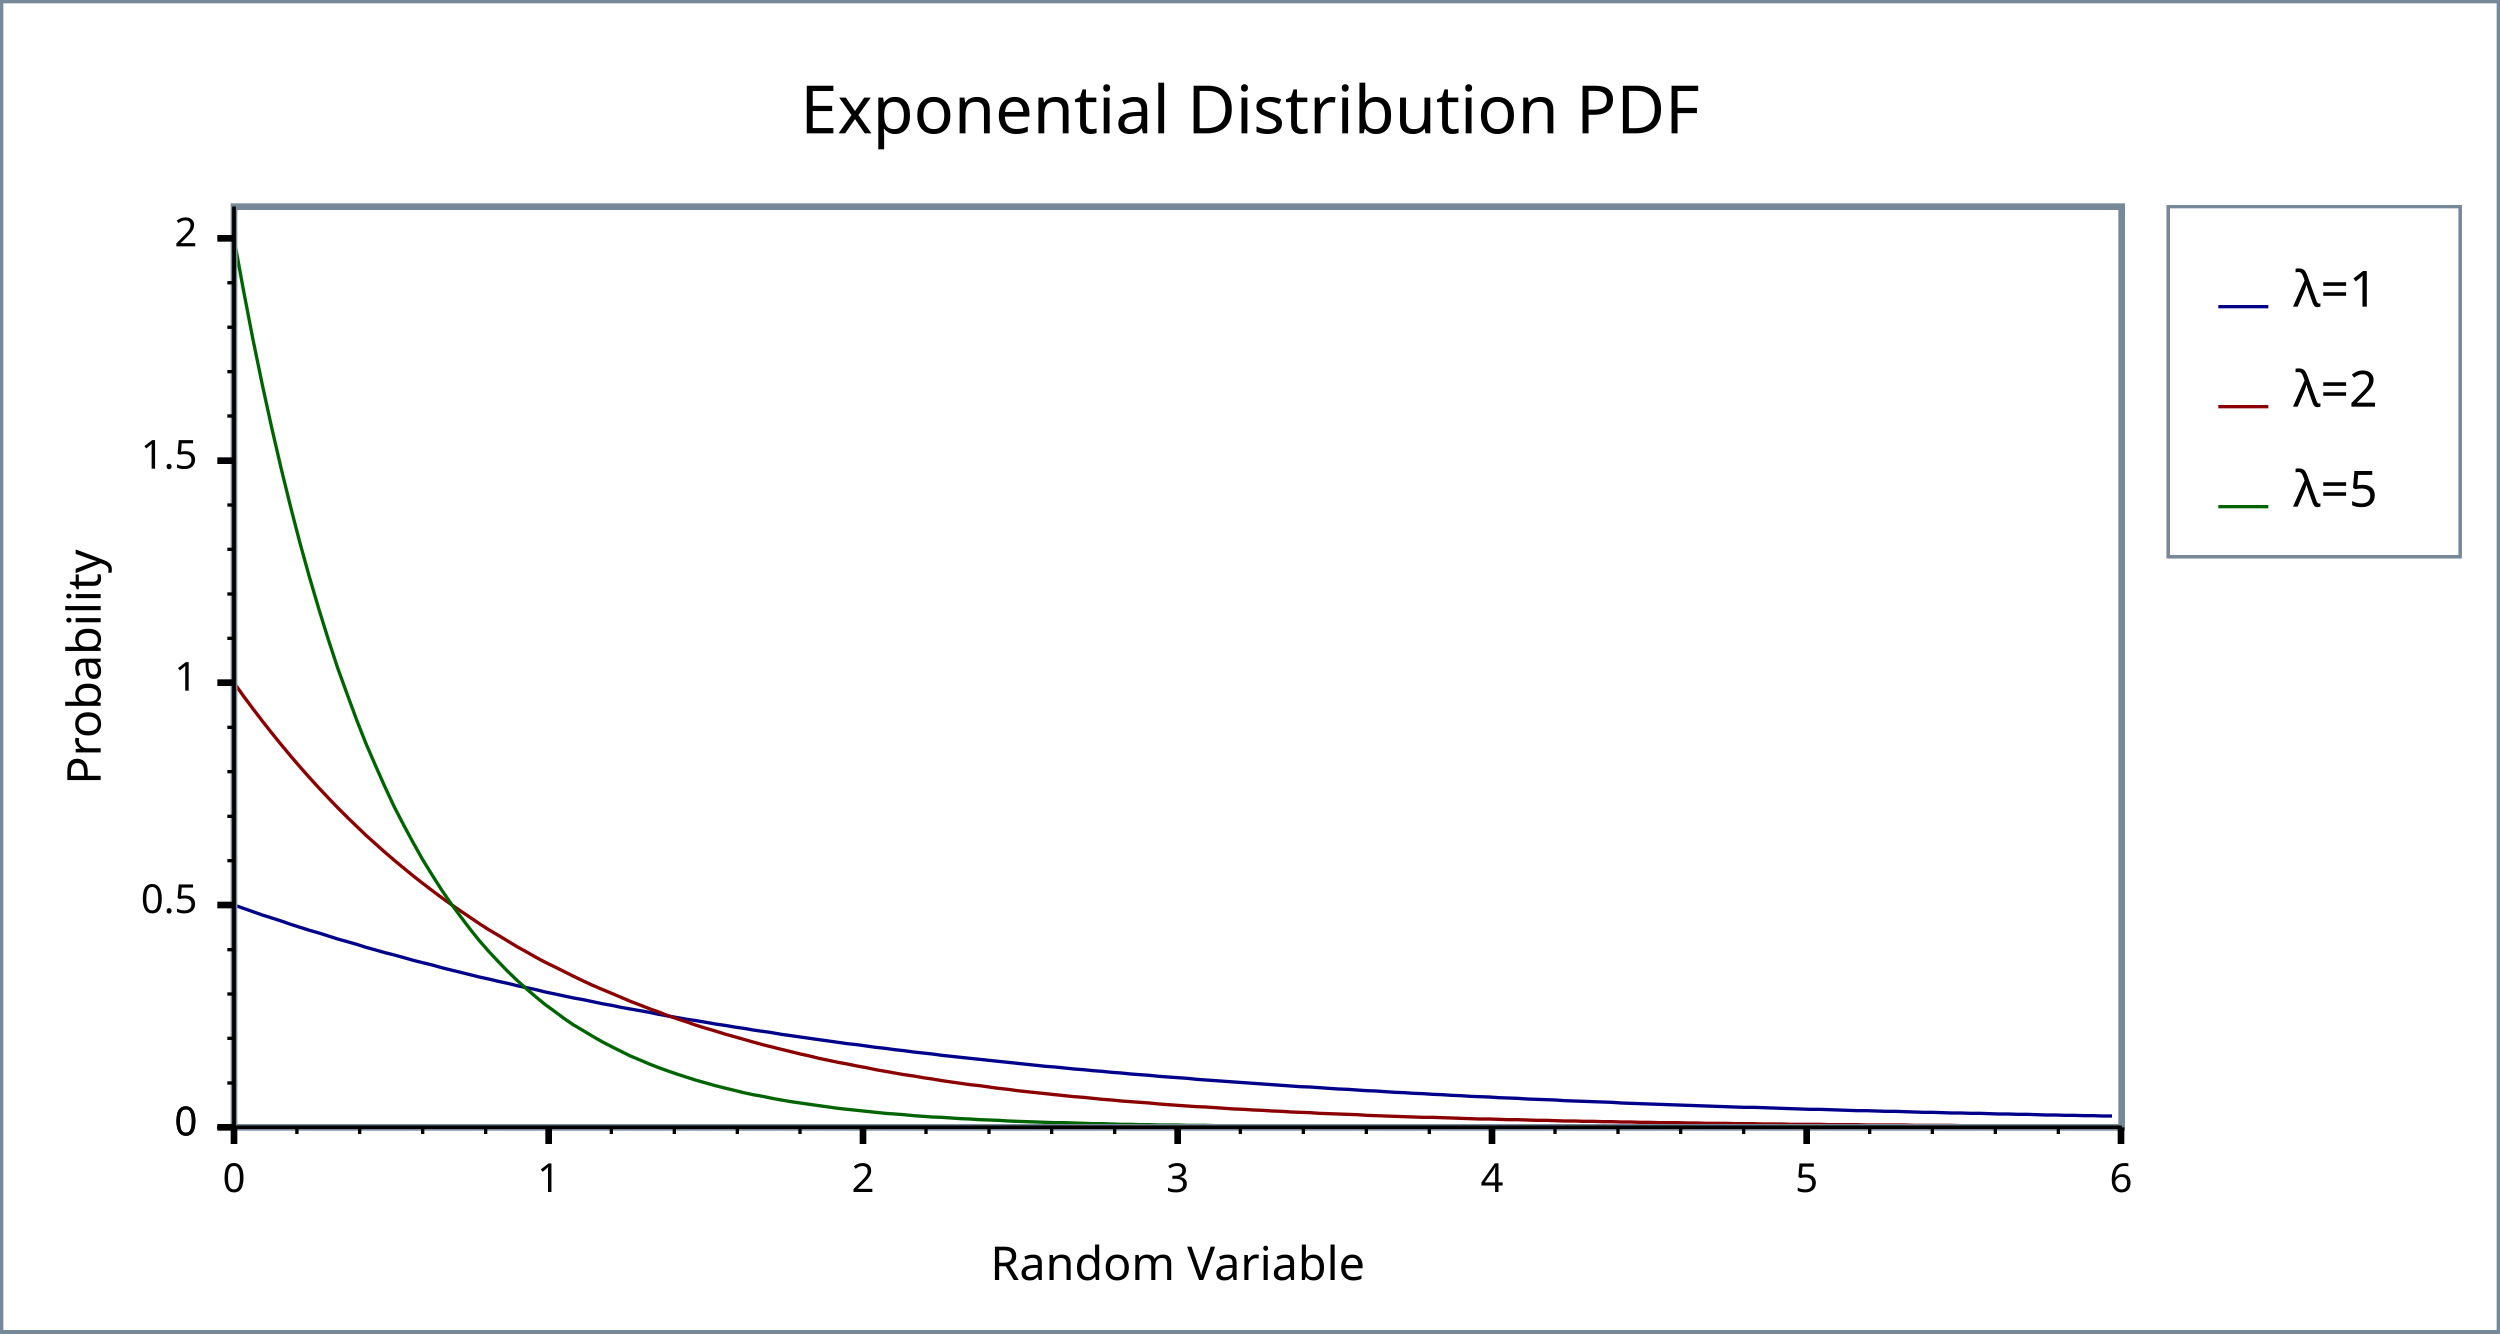
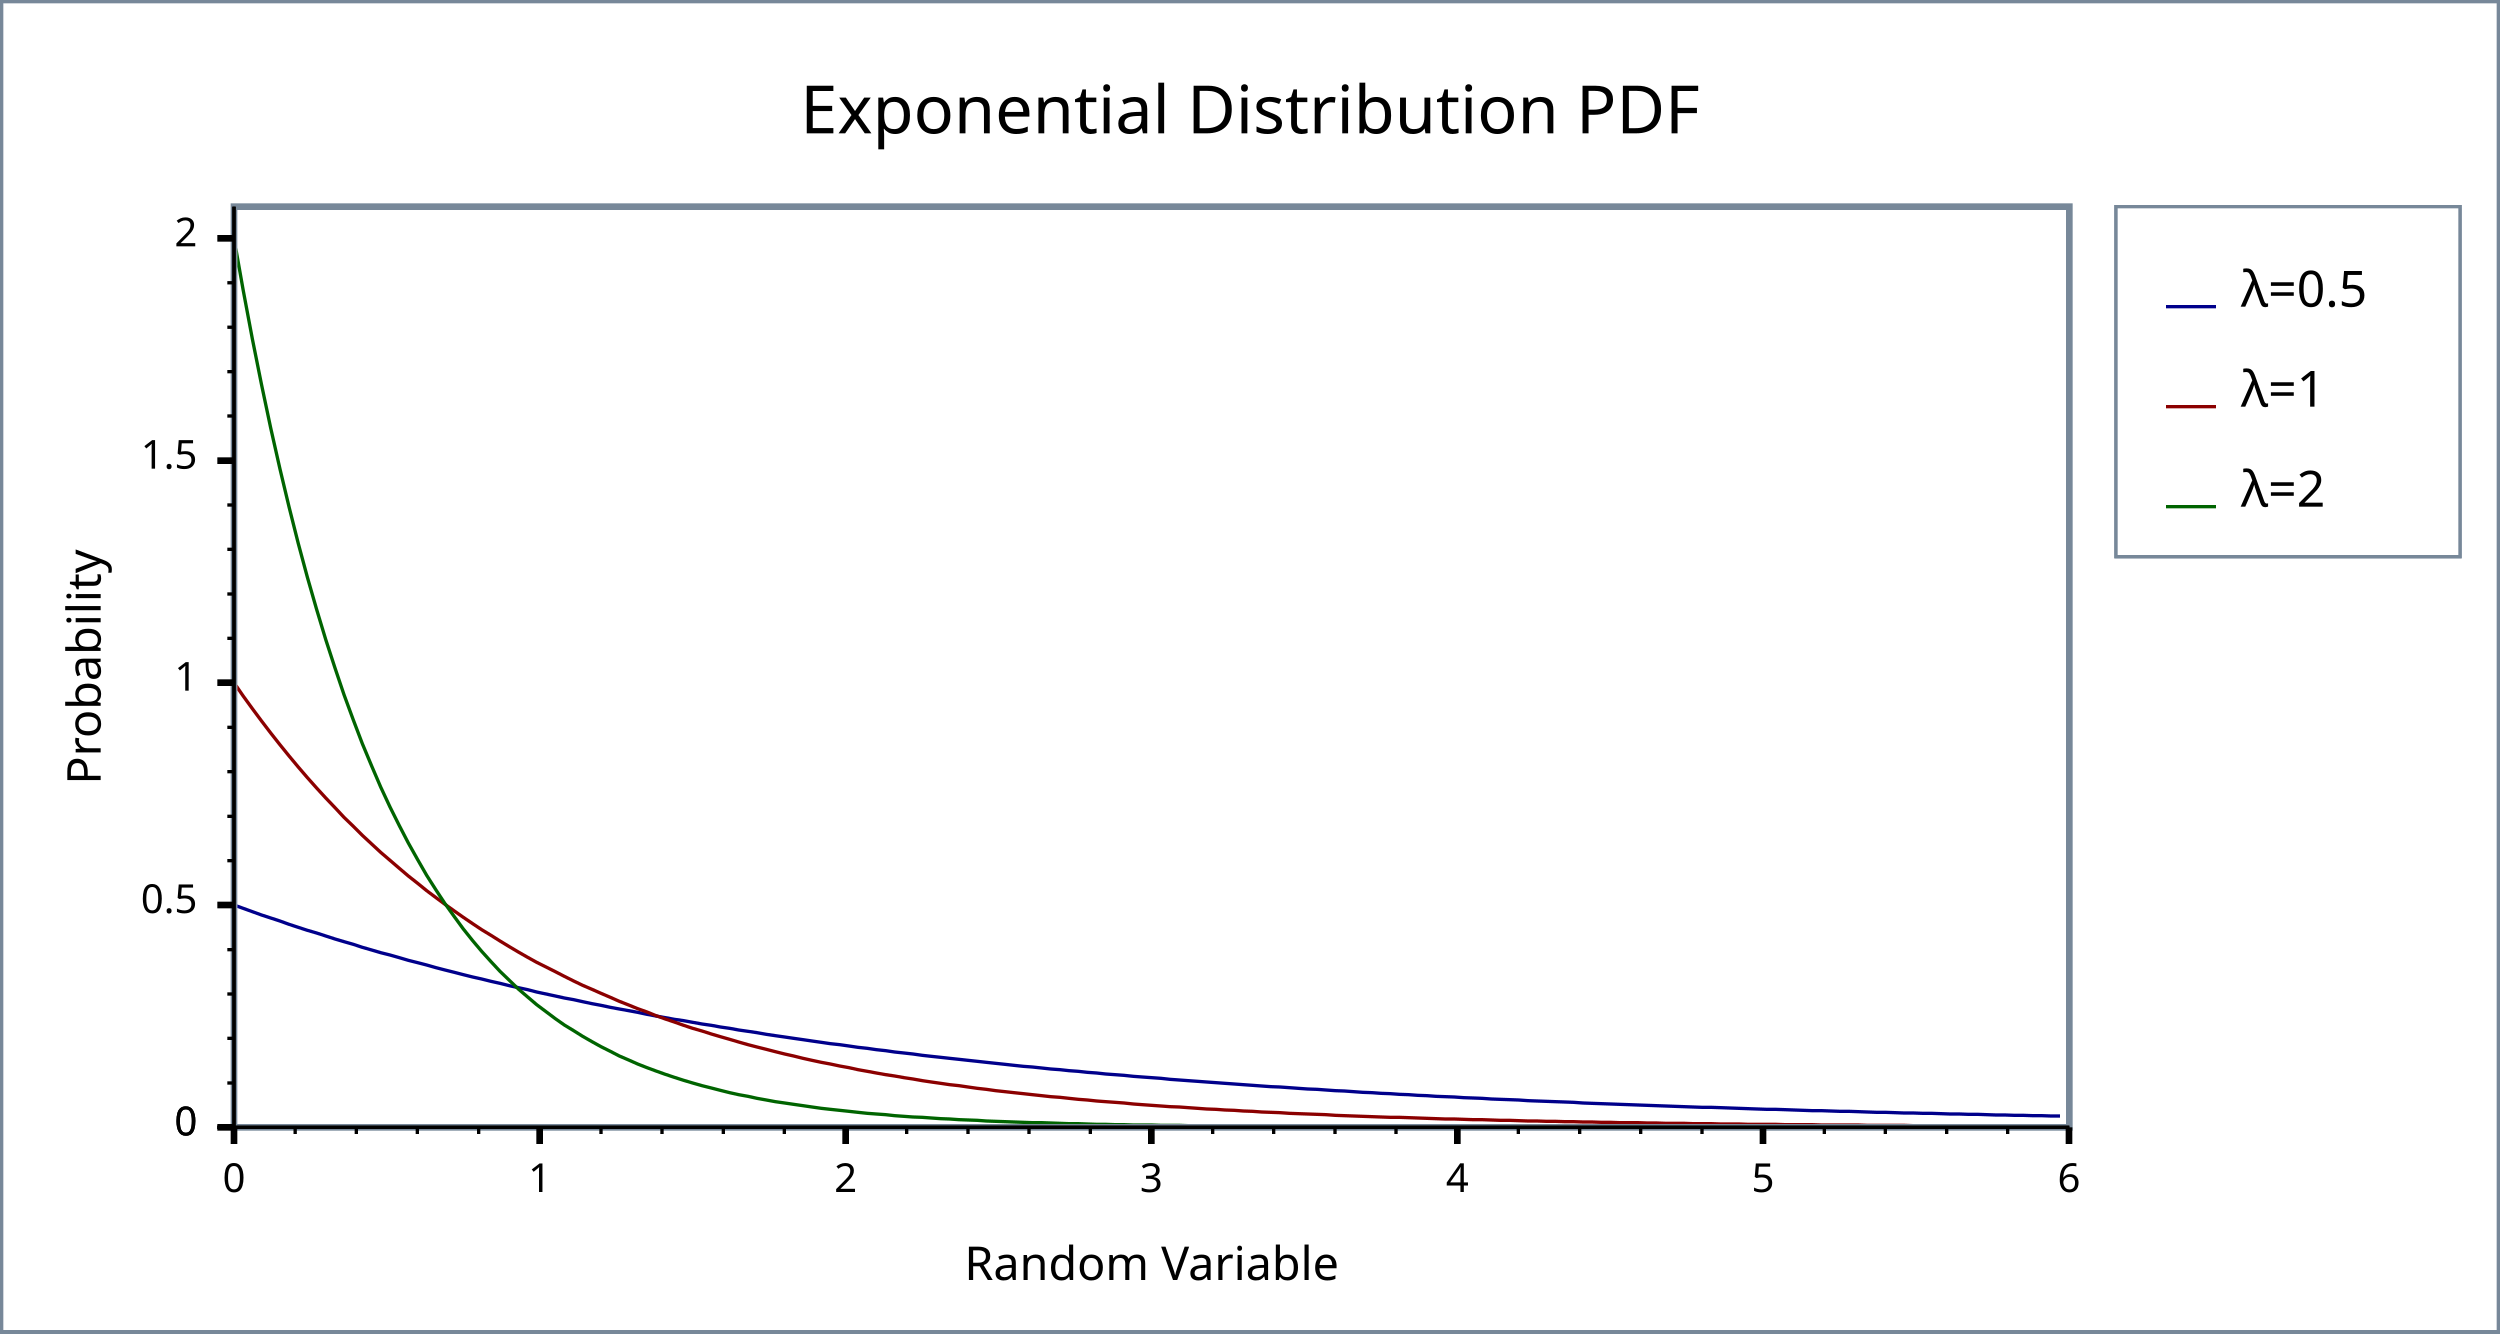
<svg xmlns="http://www.w3.org/2000/svg" width="750" height="400" version="1.1">
  <clipPath id="plot_window">
-     <rect x="71.2" y="63" width="564.3" height="274.2" />
+     <rect x="71.2" y="63" width="548.6" height="274.2" />
  </clipPath>
  <g id="imageBackground" stroke="rgb(119,136,153)" fill="rgb(255,255,255)" stroke-width="2">
    <rect x="0" y="0" width="750" height="400" />
  </g>
  <g id="plotBackground" stroke="rgb(119,136,153)" fill="rgb(255,255,255)" stroke-width="2">
-     <rect x="70.2" y="62" width="566.3" height="276.2" />
+     <rect x="70.2" y="62" width="550.6" height="276.2" />
  </g>
  <g id="yMinorGrid" stroke="rgb(200,220,255)" stroke-width="0.5" />
  <g id="yMajorGrid" stroke="rgb(200,220,255)" stroke-width="1" />
  <g id="xMinorGrid" stroke="rgb(200,220,255)" stroke-width="0.5" />
  <g id="xMajorGrid" stroke="rgb(200,220,255)" stroke-width="1" />
  <g id="yAxis" stroke="rgb(0,0,0)" stroke-width="1">
    <line x1="70.2" y1="62" x2="70.2" y2="343.2" />
    <line x1="70.2" y1="62" x2="70.2" y2="338.2" />
  </g>
  <g id="xAxis" stroke="rgb(0,0,0)" stroke-width="1">
-     <line x1="65.2" y1="338.2" x2="636.5" y2="338.2" />
-     <line x1="65.2" y1="338.2" x2="636.5" y2="338.2" />
+     <line x1="65.2" y1="338.2" x2="620.8" y2="338.2" />
+     <line x1="65.2" y1="338.2" x2="620.8" y2="338.2" />
  </g>
  <g id="yMinorTicks" stroke="rgb(0,0,0)" stroke-width="1">
-     <path d="M68.2,324.9 L70.2,324.9 M68.2,311.5 L70.2,311.5 M68.2,298.2 L70.2,298.2 M68.2,284.9 L70.2,284.9 M68.2,258.2 L70.2,258.2 M68.2,244.9 L70.2,244.9 M68.2,231.5 L70.2,231.5 M68.2,218.2 L70.2,218.2 M68.2,191.5 L70.2,191.5 M68.2,178.2 L70.2,178.2 M68.2,164.8 L70.2,164.8 M68.2,151.5 L70.2,151.5 M68.2,124.8 L70.2,124.8 M68.2,111.5 L70.2,111.5 M68.2,98.17 L70.2,98.17 M68.2,84.83 L70.2,84.83 M68.2,338.2 L70.2,338.2 " />
+     <path d="M68.2,324.9 L70.2,324.9 M68.2,311.5 L70.2,311.5 M68.2,298.2 L70.2,298.2 M68.2,284.9 L70.2,284.9 M68.2,258.2 L70.2,258.2 M68.2,244.9 L70.2,244.9 M68.2,231.5 L70.2,231.5 M68.2,218.2 L70.2,218.2 M68.2,191.5 L70.2,191.5 M68.2,178.2 L70.2,178.2 M68.2,164.8 L70.2,164.8 M68.2,151.5 L70.2,151.5 M68.2,124.8 L70.2,124.8 M68.2,111.5 L70.2,111.5 M68.2,98.17 L70.2,98.17 M68.2,84.83 L70.2,84.83 M68.2,338.2 L70.2,338.2 " fill="none" />
  </g>
  <g id="xMinorTicks" stroke="rgb(0,0,0)" stroke-width="1">
-     <path d="M89.07,338.2 L89.07,340.2 M107.9,338.2 L107.9,340.2 M126.8,338.2 L126.8,340.2 M145.7,338.2 L145.7,340.2 M183.4,338.2 L183.4,340.2 M202.3,338.2 L202.3,340.2 M221.2,338.2 L221.2,340.2 M240,338.2 L240,340.2 M277.8,338.2 L277.8,340.2 M296.7,338.2 L296.7,340.2 M315.5,338.2 L315.5,340.2 M334.4,338.2 L334.4,340.2 M372.1,338.2 L372.1,340.2 M391,338.2 L391,340.2 M409.9,338.2 L409.9,340.2 M428.8,338.2 L428.8,340.2 M466.5,338.2 L466.5,340.2 M485.4,338.2 L485.4,340.2 M504.2,338.2 L504.2,340.2 M523.1,338.2 L523.1,340.2 M560.9,338.2 L560.9,340.2 M579.7,338.2 L579.7,340.2 M598.6,338.2 L598.6,340.2 M617.5,338.2 L617.5,340.2 " />
+     <path d="M88.55,338.2 L88.55,340.2 M106.9,338.2 L106.9,340.2 M125.2,338.2 L125.2,340.2 M143.6,338.2 L143.6,340.2 M180.3,338.2 L180.3,340.2 M198.6,338.2 L198.6,340.2 M217,338.2 L217,340.2 M235.3,338.2 L235.3,340.2 M272,338.2 L272,340.2 M290.4,338.2 L290.4,340.2 M308.7,338.2 L308.7,340.2 M327.1,338.2 L327.1,340.2 M363.8,338.2 L363.8,340.2 M382.1,338.2 L382.1,340.2 M400.5,338.2 L400.5,340.2 M418.8,338.2 L418.8,340.2 M455.5,338.2 L455.5,340.2 M473.9,338.2 L473.9,340.2 M492.2,338.2 L492.2,340.2 M510.6,338.2 L510.6,340.2 M547.3,338.2 L547.3,340.2 M565.6,338.2 L565.6,340.2 M584,338.2 L584,340.2 M602.3,338.2 L602.3,340.2 " fill="none" />
  </g>
  <g id="yMajorTicks" stroke="rgb(0,0,0)" stroke-width="2">
-     <path d="M65.2,338.2 L70.2,338.2 M65.2,271.5 L70.2,271.5 M65.2,204.8 L70.2,204.8 M65.2,138.2 L70.2,138.2 M65.2,71.5 L70.2,71.5 M65.2,338.2 L70.2,338.2 " />
+     <path d="M65.2,338.2 L70.2,338.2 M65.2,271.5 L70.2,271.5 M65.2,204.8 L70.2,204.8 M65.2,138.2 L70.2,138.2 M65.2,71.5 L70.2,71.5 M65.2,338.2 L70.2,338.2 " fill="none" />
  </g>
  <g id="xMajorTicks" stroke="rgb(0,0,0)" stroke-width="2">
-     <path d="M70.2,338.2 L70.2,343.2 M164.6,338.2 L164.6,343.2 M258.9,338.2 L258.9,343.2 M353.3,338.2 L353.3,343.2 M447.6,338.2 L447.6,343.2 M542,338.2 L542,343.2 M636.3,338.2 L636.3,343.2 " />
+     <path d="M70.2,338.2 L70.2,343.2 M161.9,338.2 L161.9,343.2 M253.7,338.2 L253.7,343.2 M345.4,338.2 L345.4,343.2 M437.2,338.2 L437.2,343.2 M528.9,338.2 L528.9,343.2 M620.7,338.2 L620.7,343.2 " fill="none" />
  </g>
  <g id="plotLabels">
    <text x="70.2" y="357.6" text-anchor="middle" font-size="12" font-family="Verdana">0</text>
-     <text x="164.6" y="357.6" text-anchor="middle" font-size="12" font-family="Verdana">1</text>
-     <text x="258.9" y="357.6" text-anchor="middle" font-size="12" font-family="Verdana">2</text>
-     <text x="353.3" y="357.6" text-anchor="middle" font-size="12" font-family="Verdana">3</text>
-     <text x="447.6" y="357.6" text-anchor="middle" font-size="12" font-family="Verdana">4</text>
-     <text x="542" y="357.6" text-anchor="middle" font-size="12" font-family="Verdana">5</text>
-     <text x="636.3" y="357.6" text-anchor="middle" font-size="12" font-family="Verdana">6</text>
+     <text x="161.9" y="357.6" text-anchor="middle" font-size="12" font-family="Verdana">1</text>
+     <text x="253.7" y="357.6" text-anchor="middle" font-size="12" font-family="Verdana">2</text>
+     <text x="345.4" y="357.6" text-anchor="middle" font-size="12" font-family="Verdana">3</text>
+     <text x="437.2" y="357.6" text-anchor="middle" font-size="12" font-family="Verdana">4</text>
+     <text x="528.9" y="357.6" text-anchor="middle" font-size="12" font-family="Verdana">5</text>
+     <text x="620.7" y="357.6" text-anchor="middle" font-size="12" font-family="Verdana">6</text>
    <text x="59.2" y="340.6" text-anchor="end" font-size="12" font-family="Verdana">0</text>
    <text x="59.2" y="273.9" text-anchor="end" font-size="12" font-family="Verdana">0.5</text>
    <text x="59.2" y="207.2" text-anchor="end" font-size="12" font-family="Verdana">1</text>
    <text x="59.2" y="140.6" text-anchor="end" font-size="12" font-family="Verdana">1.5</text>
    <text x="59.2" y="73.9" text-anchor="end" font-size="12" font-family="Verdana">2</text>
    <text x="59.2" y="340.6" text-anchor="end" font-size="12" font-family="Verdana">0</text>
  </g>
  <g id="yLabel">
    <text x="30.2" y="200.1" text-anchor="middle" transform="rotate(-90 30.2 200.1 )" font-size="14" font-family="Verdana">Probability</text>
  </g>
  <g id="xLabel">
-     <text x="353.3" y="384" text-anchor="middle" font-size="14" font-family="Verdana">Random Variable</text>
+     <text x="345.5" y="384" text-anchor="middle" font-size="14" font-family="Verdana">Random Variable</text>
  </g>
  <g id="plotLines" stroke-width="2">
    <g clip-path="url(#plot_window)" stroke="rgb(0,0,139)" stroke-width="1">
-       <path d="M70.2,271.5 L73.03,272.5 L75.86,273.5 L78.69,274.5 L81.53,275.4 L84.36,276.3 L87.19,277.3 L90.02,278.2 L92.85,279.1 L95.68,279.9 L98.51,280.8 L101.3,281.7 L104.2,282.5 L107,283.3 L109.8,284.2 L112.7,285 L115.5,285.8 L118.3,286.5 L121.2,287.3 L124,288.1 L126.8,288.8 L129.7,289.5 L132.5,290.3 L135.3,291 L138.2,291.7 L141,292.4 L143.8,293.1 L146.6,293.7 L149.5,294.4 L152.3,295 L155.1,295.7 L158,296.3 L160.8,296.9 L163.6,297.6 L166.5,298.2 L169.3,298.8 L172.1,299.4 L175,299.9 L177.8,300.5 L180.6,301.1 L183.5,301.6 L186.3,302.2 L189.1,302.7 L192,303.2 L194.8,303.7 L197.6,304.3 L200.4,304.8 L203.3,305.3 L206.1,305.8 L208.9,306.2 L211.8,306.7 L214.6,307.2 L217.4,307.6 L220.3,308.1 L223.1,308.5 L225.9,309 L228.8,309.4 L231.6,309.8 L234.4,310.3 L237.3,310.7 L240.1,311.1 L242.9,311.5 L245.7,311.9 L248.6,312.3 L251.4,312.7 L254.2,313.1 L257.1,313.4 L259.9,313.8 L262.7,314.2 L265.6,314.5 L268.4,314.9 L271.2,315.2 L274.1,315.6 L276.9,315.9 L279.7,316.2 L282.6,316.6 L285.4,316.9 L288.2,317.2 L291,317.5 L293.9,317.8 L296.7,318.1 L299.5,318.4 L302.4,318.7 L305.2,319 L308,319.3 L310.9,319.6 L313.7,319.9 L316.5,320.1 L319.4,320.4 L322.2,320.7 L325,320.9 L327.9,321.2 L330.7,321.4 L333.5,321.7 L336.4,321.9 L339.2,322.2 L342,322.4 L344.8,322.6 L347.7,322.9 L350.5,323.1 L353.3,323.3 L356.2,323.5 L359,323.8 L361.8,324 L364.7,324.2 L367.5,324.4 L370.3,324.6 L373.2,324.8 L376,325 L378.8,325.2 L381.7,325.4 L384.5,325.6 L387.3,325.8 L390.1,326 L393,326.1 L395.8,326.3 L398.6,326.5 L401.5,326.7 L404.3,326.8 L407.1,327 L410,327.2 L412.8,327.3 L415.6,327.5 L418.5,327.7 L421.3,327.8 L424.1,328 L427,328.1 L429.8,328.3 L432.6,328.4 L435.5,328.6 L438.3,328.7 L441.1,328.9 L443.9,329 L446.8,329.1 L449.6,329.3 L452.4,329.4 L455.3,329.5 L458.1,329.7 L460.9,329.8 L463.8,329.9 L466.6,330 L469.4,330.2 L472.3,330.3 L475.1,330.4 L477.9,330.5 L480.8,330.6 L483.6,330.7 L486.4,330.9 L489.2,331 L492.1,331.1 L494.9,331.2 L497.7,331.3 L500.6,331.4 L503.4,331.5 L506.2,331.6 L509.1,331.7 L511.9,331.8 L514.7,331.9 L517.6,332 L520.4,332.1 L523.2,332.2 L526.1,332.2 L528.9,332.3 L531.7,332.4 L534.5,332.5 L537.4,332.6 L540.2,332.7 L543,332.8 L545.9,332.8 L548.7,332.9 L551.5,333 L554.4,333.1 L557.2,333.2 L560,333.2 L562.9,333.3 L565.7,333.4 L568.5,333.4 L571.4,333.5 L574.2,333.6 L577,333.7 L579.9,333.7 L582.7,333.8 L585.5,333.9 L588.3,333.9 L591.2,334 L594,334 L596.8,334.1 L599.7,334.2 L602.5,334.2 L605.3,334.3 L608.2,334.3 L611,334.4 L613.8,334.5 L616.7,334.5 L619.5,334.6 L622.3,334.6 L625.2,334.7 L628,334.7 L630.8,334.8 L633.6,334.8 " fill="none" />
+       <path d="M70.2,271.5 L72.95,272.5 L75.71,273.5 L78.46,274.5 L81.21,275.4 L83.97,276.3 L86.72,277.3 L89.47,278.2 L92.22,279.1 L94.98,279.9 L97.73,280.8 L100.5,281.7 L103.2,282.5 L106,283.3 L108.7,284.2 L111.5,285 L114.2,285.8 L117,286.5 L119.8,287.3 L122.5,288.1 L125.3,288.8 L128,289.5 L130.8,290.3 L133.5,291 L136.3,291.7 L139,292.4 L141.8,293.1 L144.5,293.7 L147.3,294.4 L150,295 L152.8,295.7 L155.5,296.3 L158.3,296.9 L161,297.6 L163.8,298.2 L166.6,298.8 L169.3,299.4 L172.1,299.9 L174.8,300.5 L177.6,301.1 L180.3,301.6 L183.1,302.2 L185.8,302.7 L188.6,303.2 L191.3,303.7 L194.1,304.3 L196.8,304.8 L199.6,305.3 L202.3,305.8 L205.1,306.2 L207.8,306.7 L210.6,307.2 L213.4,307.6 L216.1,308.1 L218.9,308.5 L221.6,309 L224.4,309.4 L227.1,309.8 L229.9,310.3 L232.6,310.7 L235.4,311.1 L238.1,311.5 L240.9,311.9 L243.6,312.3 L246.4,312.7 L249.1,313.1 L251.9,313.4 L254.7,313.8 L257.4,314.2 L260.2,314.5 L262.9,314.9 L265.7,315.2 L268.4,315.6 L271.2,315.9 L273.9,316.2 L276.7,316.6 L279.4,316.9 L282.2,317.2 L284.9,317.5 L287.7,317.8 L290.4,318.1 L293.2,318.4 L295.9,318.7 L298.7,319 L301.5,319.3 L304.2,319.6 L307,319.9 L309.7,320.1 L312.5,320.4 L315.2,320.7 L318,320.9 L320.7,321.2 L323.5,321.4 L326.2,321.7 L329,321.9 L331.7,322.2 L334.5,322.4 L337.2,322.6 L340,322.9 L342.7,323.1 L345.5,323.3 L348.3,323.5 L351,323.8 L353.8,324 L356.5,324.2 L359.3,324.4 L362,324.6 L364.8,324.8 L367.5,325 L370.3,325.2 L373,325.4 L375.8,325.6 L378.5,325.8 L381.3,326 L384,326.1 L386.8,326.3 L389.5,326.5 L392.3,326.7 L395.1,326.8 L397.8,327 L400.6,327.2 L403.3,327.3 L406.1,327.5 L408.8,327.7 L411.6,327.8 L414.3,328 L417.1,328.1 L419.8,328.3 L422.6,328.4 L425.3,328.6 L428.1,328.7 L430.8,328.9 L433.6,329 L436.3,329.1 L439.1,329.3 L441.9,329.4 L444.6,329.5 L447.4,329.7 L450.1,329.8 L452.9,329.9 L455.6,330 L458.4,330.2 L461.1,330.3 L463.9,330.4 L466.6,330.5 L469.4,330.6 L472.1,330.7 L474.9,330.9 L477.6,331 L480.4,331.1 L483.2,331.2 L485.9,331.3 L488.7,331.4 L491.4,331.5 L494.2,331.6 L496.9,331.7 L499.7,331.8 L502.4,331.9 L505.2,332 L507.9,332.1 L510.7,332.2 L513.4,332.2 L516.2,332.3 L518.9,332.4 L521.7,332.5 L524.4,332.6 L527.2,332.7 L530,332.8 L532.7,332.8 L535.5,332.9 L538.2,333 L541,333.1 L543.7,333.2 L546.5,333.2 L549.2,333.3 L552,333.4 L554.7,333.4 L557.5,333.5 L560.2,333.6 L563,333.7 L565.7,333.7 L568.5,333.8 L571.2,333.9 L574,333.9 L576.8,334 L579.5,334 L582.3,334.1 L585,334.2 L587.8,334.2 L590.5,334.3 L593.3,334.3 L596,334.4 L598.8,334.5 L601.5,334.5 L604.3,334.6 L607,334.6 L609.8,334.7 L612.5,334.7 L615.3,334.8 L618,334.8 " fill="none" />
    </g>
    <g clip-path="url(#plot_window)" stroke="rgb(139,0,0)" stroke-width="1">
-       <path d="M70.2,204.8 L73.03,208.8 L75.86,212.6 L78.69,216.3 L81.53,219.9 L84.36,223.4 L87.19,226.8 L90.02,230.1 L92.85,233.3 L95.68,236.4 L98.51,239.4 L101.3,242.3 L104.2,245.2 L107,247.9 L109.8,250.6 L112.7,253.2 L115.5,255.7 L118.3,258.1 L121.2,260.5 L124,262.8 L126.8,265 L129.7,267.2 L132.5,269.3 L135.3,271.3 L138.2,273.3 L141,275.2 L143.8,277.1 L146.6,278.9 L149.5,280.6 L152.3,282.3 L155.1,284 L158,285.6 L160.8,287.2 L163.6,288.7 L166.5,290.1 L169.3,291.5 L172.1,292.9 L175,294.3 L177.8,295.6 L180.6,296.8 L183.5,298 L186.3,299.2 L189.1,300.4 L192,301.5 L194.8,302.6 L197.6,303.6 L200.4,304.7 L203.3,305.7 L206.1,306.6 L208.9,307.6 L211.8,308.5 L214.6,309.3 L217.4,310.2 L220.3,311 L223.1,311.8 L225.9,312.6 L228.8,313.4 L231.6,314.1 L234.4,314.8 L237.3,315.5 L240.1,316.2 L242.9,316.8 L245.7,317.5 L248.6,318.1 L251.4,318.7 L254.2,319.2 L257.1,319.8 L259.9,320.3 L262.7,320.9 L265.6,321.4 L268.4,321.9 L271.2,322.4 L274.1,322.8 L276.9,323.3 L279.7,323.7 L282.6,324.2 L285.4,324.6 L288.2,325 L291,325.4 L293.9,325.7 L296.7,326.1 L299.5,326.5 L302.4,326.8 L305.2,327.2 L308,327.5 L310.9,327.8 L313.7,328.1 L316.5,328.4 L319.4,328.7 L322.2,329 L325,329.2 L327.9,329.5 L330.7,329.8 L333.5,330 L336.4,330.3 L339.2,330.5 L342,330.7 L344.8,330.9 L347.7,331.2 L350.5,331.4 L353.3,331.6 L356.2,331.8 L359,332 L361.8,332.1 L364.7,332.3 L367.5,332.5 L370.3,332.7 L373.2,332.8 L376,333 L378.8,333.1 L381.7,333.3 L384.5,333.4 L387.3,333.6 L390.1,333.7 L393,333.8 L395.8,334 L398.6,334.1 L401.5,334.2 L404.3,334.3 L407.1,334.4 L410,334.6 L412.8,334.7 L415.6,334.8 L418.5,334.9 L421.3,335 L424.1,335.1 L427,335.2 L429.8,335.2 L432.6,335.3 L435.5,335.4 L438.3,335.5 L441.1,335.6 L443.9,335.7 L446.8,335.7 L449.6,335.8 L452.4,335.9 L455.3,335.9 L458.1,336 L460.9,336.1 L463.8,336.1 L466.6,336.2 L469.4,336.3 L472.3,336.3 L475.1,336.4 L477.9,336.4 L480.8,336.5 L483.6,336.5 L486.4,336.6 L489.2,336.6 L492.1,336.7 L494.9,336.7 L497.7,336.8 L500.6,336.8 L503.4,336.8 L506.2,336.9 L509.1,336.9 L511.9,337 L514.7,337 L517.6,337 L520.4,337.1 L523.2,337.1 L526.1,337.1 L528.9,337.2 L531.7,337.2 L534.5,337.2 L537.4,337.3 L540.2,337.3 L543,337.3 L545.9,337.3 L548.7,337.4 L551.5,337.4 L554.4,337.4 L557.2,337.4 L560,337.5 L562.9,337.5 L565.7,337.5 L568.5,337.5 L571.4,337.5 L574.2,337.6 L577,337.6 L579.9,337.6 L582.7,337.6 L585.5,337.6 L588.3,337.7 L591.2,337.7 L594,337.7 L596.8,337.7 L599.7,337.7 L602.5,337.7 L605.3,337.7 L608.2,337.8 L611,337.8 L613.8,337.8 L616.7,337.8 L619.5,337.8 L622.3,337.8 L625.2,337.8 L628,337.8 L630.8,337.8 L633.6,337.9 " fill="none" />
+       <path d="M70.2,204.8 L72.95,208.8 L75.71,212.6 L78.46,216.3 L81.21,219.9 L83.97,223.4 L86.72,226.8 L89.47,230.1 L92.22,233.3 L94.98,236.4 L97.73,239.4 L100.5,242.3 L103.2,245.2 L106,247.9 L108.7,250.6 L111.5,253.2 L114.2,255.7 L117,258.1 L119.8,260.5 L122.5,262.8 L125.3,265 L128,267.2 L130.8,269.3 L133.5,271.3 L136.3,273.3 L139,275.2 L141.8,277.1 L144.5,278.9 L147.3,280.6 L150,282.3 L152.8,284 L155.5,285.6 L158.3,287.2 L161,288.7 L163.8,290.1 L166.6,291.5 L169.3,292.9 L172.1,294.3 L174.8,295.6 L177.6,296.8 L180.3,298 L183.1,299.2 L185.8,300.4 L188.6,301.5 L191.3,302.6 L194.1,303.6 L196.8,304.7 L199.6,305.7 L202.3,306.6 L205.1,307.6 L207.8,308.5 L210.6,309.3 L213.4,310.2 L216.1,311 L218.9,311.8 L221.6,312.6 L224.4,313.4 L227.1,314.1 L229.9,314.8 L232.6,315.5 L235.4,316.2 L238.1,316.8 L240.9,317.5 L243.6,318.1 L246.4,318.7 L249.1,319.2 L251.9,319.8 L254.7,320.3 L257.4,320.9 L260.2,321.4 L262.9,321.9 L265.7,322.4 L268.4,322.8 L271.2,323.3 L273.9,323.7 L276.7,324.2 L279.4,324.6 L282.2,325 L284.9,325.4 L287.7,325.7 L290.4,326.1 L293.2,326.5 L295.9,326.8 L298.7,327.2 L301.5,327.5 L304.2,327.8 L307,328.1 L309.7,328.4 L312.5,328.7 L315.2,329 L318,329.2 L320.7,329.5 L323.5,329.8 L326.2,330 L329,330.3 L331.7,330.5 L334.5,330.7 L337.2,330.9 L340,331.2 L342.7,331.4 L345.5,331.6 L348.3,331.8 L351,332 L353.8,332.1 L356.5,332.3 L359.3,332.5 L362,332.7 L364.8,332.8 L367.5,333 L370.3,333.1 L373,333.3 L375.8,333.4 L378.5,333.6 L381.3,333.7 L384,333.8 L386.8,334 L389.5,334.1 L392.3,334.2 L395.1,334.3 L397.8,334.4 L400.6,334.6 L403.3,334.7 L406.1,334.8 L408.8,334.9 L411.6,335 L414.3,335.1 L417.1,335.2 L419.8,335.2 L422.6,335.3 L425.3,335.4 L428.1,335.5 L430.8,335.6 L433.6,335.7 L436.3,335.7 L439.1,335.8 L441.9,335.9 L444.6,335.9 L447.4,336 L450.1,336.1 L452.9,336.1 L455.6,336.2 L458.4,336.3 L461.1,336.3 L463.9,336.4 L466.6,336.4 L469.4,336.5 L472.1,336.5 L474.9,336.6 L477.6,336.6 L480.4,336.7 L483.2,336.7 L485.9,336.8 L488.7,336.8 L491.4,336.8 L494.2,336.9 L496.9,336.9 L499.7,337 L502.4,337 L505.2,337 L507.9,337.1 L510.7,337.1 L513.4,337.1 L516.2,337.2 L518.9,337.2 L521.7,337.2 L524.4,337.3 L527.2,337.3 L530,337.3 L532.7,337.3 L535.5,337.4 L538.2,337.4 L541,337.4 L543.7,337.4 L546.5,337.5 L549.2,337.5 L552,337.5 L554.7,337.5 L557.5,337.5 L560.2,337.6 L563,337.6 L565.7,337.6 L568.5,337.6 L571.2,337.6 L574,337.7 L576.8,337.7 L579.5,337.7 L582.3,337.7 L585,337.7 L587.8,337.7 L590.5,337.7 L593.3,337.8 L596,337.8 L598.8,337.8 L601.5,337.8 L604.3,337.8 L607,337.8 L609.8,337.8 L612.5,337.8 L615.3,337.8 L618,337.9 " fill="none" />
    </g>
    <g clip-path="url(#plot_window)" stroke="rgb(0,100,0)" stroke-width="1">
-       <path d="M70.2,71.5 L73.03,87.03 L75.86,101.7 L78.69,115.4 L81.53,128.4 L84.36,140.6 L87.19,152.1 L90.02,163 L92.85,173.2 L95.68,182.8 L98.51,191.9 L101.3,200.4 L104.2,208.4 L107,216 L109.8,223.1 L112.7,229.8 L115.5,236.1 L118.3,242.1 L121.2,247.7 L124,252.9 L126.8,257.9 L129.7,262.6 L132.5,267 L135.3,271.1 L138.2,275 L141,278.7 L143.8,282.2 L146.6,285.4 L149.5,288.5 L152.3,291.4 L155.1,294.1 L158,296.7 L160.8,299.1 L163.6,301.4 L166.5,303.5 L169.3,305.6 L172.1,307.5 L175,309.2 L177.8,310.9 L180.6,312.5 L183.5,314 L186.3,315.4 L189.1,316.8 L192,318 L194.8,319.2 L197.6,320.3 L200.4,321.3 L203.3,322.3 L206.1,323.2 L208.9,324.1 L211.8,324.9 L214.6,325.7 L217.4,326.4 L220.3,327.1 L223.1,327.8 L225.9,328.4 L228.8,328.9 L231.6,329.5 L234.4,330 L237.3,330.5 L240.1,330.9 L242.9,331.3 L245.7,331.7 L248.6,332.1 L251.4,332.5 L254.2,332.8 L257.1,333.1 L259.9,333.4 L262.7,333.7 L265.6,334 L268.4,334.2 L271.2,334.4 L274.1,334.7 L276.9,334.9 L279.7,335.1 L282.6,335.2 L285.4,335.4 L288.2,335.6 L291,335.7 L293.9,335.9 L296.7,336 L299.5,336.1 L302.4,336.3 L305.2,336.4 L308,336.5 L310.9,336.6 L313.7,336.7 L316.5,336.8 L319.4,336.8 L322.2,336.9 L325,337 L327.9,337.1 L330.7,337.1 L333.5,337.2 L336.4,337.3 L339.2,337.3 L342,337.4 L344.8,337.4 L347.7,337.5 L350.5,337.5 L353.3,337.5 L356.2,337.6 L359,337.6 L361.8,337.6 L364.7,337.7 L367.5,337.7 L370.3,337.7 L373.2,337.8 L376,337.8 L378.8,337.8 L381.7,337.8 L384.5,337.9 L387.3,337.9 L390.1,337.9 L393,337.9 L395.8,337.9 L398.6,337.9 L401.5,338 L404.3,338 L407.1,338 L410,338 L412.8,338 L415.6,338 L418.5,338 L421.3,338 L424.1,338.1 L427,338.1 L429.8,338.1 L432.6,338.1 L435.5,338.1 L438.3,338.1 L441.1,338.1 L443.9,338.1 L446.8,338.1 L449.6,338.1 L452.4,338.1 L455.3,338.1 L458.1,338.1 L460.9,338.1 L463.8,338.1 L466.6,338.1 L469.4,338.1 L472.3,338.1 L475.1,338.2 L477.9,338.2 L480.8,338.2 L483.6,338.2 L486.4,338.2 L489.2,338.2 L492.1,338.2 L494.9,338.2 L497.7,338.2 L500.6,338.2 L503.4,338.2 L506.2,338.2 L509.1,338.2 L511.9,338.2 L514.7,338.2 L517.6,338.2 L520.4,338.2 L523.2,338.2 L526.1,338.2 L528.9,338.2 L531.7,338.2 L534.5,338.2 L537.4,338.2 L540.2,338.2 L543,338.2 L545.9,338.2 L548.7,338.2 L551.5,338.2 L554.4,338.2 L557.2,338.2 L560,338.2 L562.9,338.2 L565.7,338.2 L568.5,338.2 L571.4,338.2 L574.2,338.2 L577,338.2 L579.9,338.2 L582.7,338.2 L585.5,338.2 L588.3,338.2 L591.2,338.2 L594,338.2 L596.8,338.2 L599.7,338.2 L602.5,338.2 L605.3,338.2 L608.2,338.2 L611,338.2 L613.8,338.2 L616.7,338.2 L619.5,338.2 L622.3,338.2 L625.2,338.2 L628,338.2 L630.8,338.2 L633.6,338.2 " fill="none" />
+       <path d="M70.2,71.5 L72.95,87.03 L75.71,101.7 L78.46,115.4 L81.21,128.4 L83.97,140.6 L86.72,152.1 L89.47,163 L92.22,173.2 L94.98,182.8 L97.73,191.9 L100.5,200.4 L103.2,208.4 L106,216 L108.7,223.1 L111.5,229.8 L114.2,236.1 L117,242.1 L119.8,247.7 L122.5,252.9 L125.3,257.9 L128,262.6 L130.8,267 L133.5,271.1 L136.3,275 L139,278.7 L141.8,282.2 L144.5,285.4 L147.3,288.5 L150,291.4 L152.8,294.1 L155.5,296.7 L158.3,299.1 L161,301.4 L163.8,303.5 L166.6,305.6 L169.3,307.5 L172.1,309.2 L174.8,310.9 L177.6,312.5 L180.3,314 L183.1,315.4 L185.8,316.8 L188.6,318 L191.3,319.2 L194.1,320.3 L196.8,321.3 L199.6,322.3 L202.3,323.2 L205.1,324.1 L207.8,324.9 L210.6,325.7 L213.4,326.4 L216.1,327.1 L218.9,327.8 L221.6,328.4 L224.4,328.9 L227.1,329.5 L229.9,330 L232.6,330.5 L235.4,330.9 L238.1,331.3 L240.9,331.7 L243.6,332.1 L246.4,332.5 L249.1,332.8 L251.9,333.1 L254.7,333.4 L257.4,333.7 L260.2,334 L262.9,334.2 L265.7,334.4 L268.4,334.7 L271.2,334.9 L273.9,335.1 L276.7,335.2 L279.4,335.4 L282.2,335.6 L284.9,335.7 L287.7,335.9 L290.4,336 L293.2,336.1 L295.9,336.3 L298.7,336.4 L301.5,336.5 L304.2,336.6 L307,336.7 L309.7,336.8 L312.5,336.8 L315.2,336.9 L318,337 L320.7,337.1 L323.5,337.1 L326.2,337.2 L329,337.3 L331.7,337.3 L334.5,337.4 L337.2,337.4 L340,337.5 L342.7,337.5 L345.5,337.5 L348.3,337.6 L351,337.6 L353.8,337.6 L356.5,337.7 L359.3,337.7 L362,337.7 L364.8,337.8 L367.5,337.8 L370.3,337.8 L373,337.8 L375.8,337.9 L378.5,337.9 L381.3,337.9 L384,337.9 L386.8,337.9 L389.5,337.9 L392.3,338 L395.1,338 L397.8,338 L400.6,338 L403.3,338 L406.1,338 L408.8,338 L411.6,338 L414.3,338.1 L417.1,338.1 L419.8,338.1 L422.6,338.1 L425.3,338.1 L428.1,338.1 L430.8,338.1 L433.6,338.1 L436.3,338.1 L439.1,338.1 L441.9,338.1 L444.6,338.1 L447.4,338.1 L450.1,338.1 L452.9,338.1 L455.6,338.1 L458.4,338.1 L461.1,338.1 L463.9,338.2 L466.6,338.2 L469.4,338.2 L472.1,338.2 L474.9,338.2 L477.6,338.2 L480.4,338.2 L483.2,338.2 L485.9,338.2 L488.7,338.2 L491.4,338.2 L494.2,338.2 L496.9,338.2 L499.7,338.2 L502.4,338.2 L505.2,338.2 L507.9,338.2 L510.7,338.2 L513.4,338.2 L516.2,338.2 L518.9,338.2 L521.7,338.2 L524.4,338.2 L527.2,338.2 L530,338.2 L532.7,338.2 L535.5,338.2 L538.2,338.2 L541,338.2 L543.7,338.2 L546.5,338.2 L549.2,338.2 L552,338.2 L554.7,338.2 L557.5,338.2 L560.2,338.2 L563,338.2 L565.7,338.2 L568.5,338.2 L571.2,338.2 L574,338.2 L576.8,338.2 L579.5,338.2 L582.3,338.2 L585,338.2 L587.8,338.2 L590.5,338.2 L593.3,338.2 L596,338.2 L598.8,338.2 L601.5,338.2 L604.3,338.2 L607,338.2 L609.8,338.2 L612.5,338.2 L615.3,338.2 L618,338.2 " fill="none" />
    </g>
  </g>
-   <g id="plotPoints" clip-path="url(#plot_window)">
-     <g stroke="rgb(0,0,0)" />
-     <g stroke="rgb(0,0,0)" />
-     <g stroke="rgb(0,0,0)" />
-   </g>
-   <g id="limitPoints" stroke="rgb(119,136,153)" fill="rgb(250,235,215)" />
+   <g id="plotPoints" clip-path="url(#plot_window)" />
  <g id="legendBackground" stroke="rgb(119,136,153)" fill="rgb(255,255,255)" stroke-width="1">
-     <rect x="650.5" y="62" width="87.52" height="105" />
-     <rect x="650.5" y="62" width="87.52" height="105" />
+     <rect x="634.8" y="62" width="103.2" height="105" />
+     <rect x="634.8" y="62" width="103.2" height="105" />
  </g>
  <g id="legendPoints">
-     <g stroke="rgb(0,0,139)" stroke-width="1">
-       <line x1="665.5" y1="92" x2="680.5" y2="92" />
+     <g stroke="rgb(0,0,139)" fill="rgb(255,255,255)" stroke-width="1">
+       <line x1="649.8" y1="92" x2="664.8" y2="92" />
    </g>
-     <g stroke="rgb(139,0,0)" stroke-width="1">
-       <line x1="665.5" y1="122" x2="680.5" y2="122" />
+     <g stroke="rgb(139,0,0)" fill="rgb(255,255,255)" stroke-width="1">
+       <line x1="649.8" y1="122" x2="664.8" y2="122" />
    </g>
-     <g stroke="rgb(0,100,0)" stroke-width="1">
-       <line x1="665.5" y1="152" x2="680.5" y2="152" />
+     <g stroke="rgb(0,100,0)" fill="rgb(255,255,255)" stroke-width="1">
+       <line x1="649.8" y1="152" x2="664.8" y2="152" />
    </g>
  </g>
  <g id="legendText">
-     <text x="688" y="92" font-size="15" font-family="Verdana">λ=1</text>
-     <text x="688" y="122" font-size="15" font-family="Verdana">λ=2</text>
-     <text x="688" y="152" font-size="15" font-family="Verdana">λ=5</text>
+     <text x="672.3" y="92" font-size="15" font-family="Verdana">λ=0.5</text>
+     <text x="672.3" y="122" font-size="15" font-family="Verdana">λ=1</text>
+     <text x="672.3" y="152" font-size="15" font-family="Verdana">λ=2</text>
  </g>
  <g id="title">
    <text x="375" y="40" text-anchor="middle" font-size="20" font-family="Verdana">Exponential Distribution PDF</text>
  </g>
+   <g id="plotXValues" />
+   <g id="plotYValues" />
</svg>
